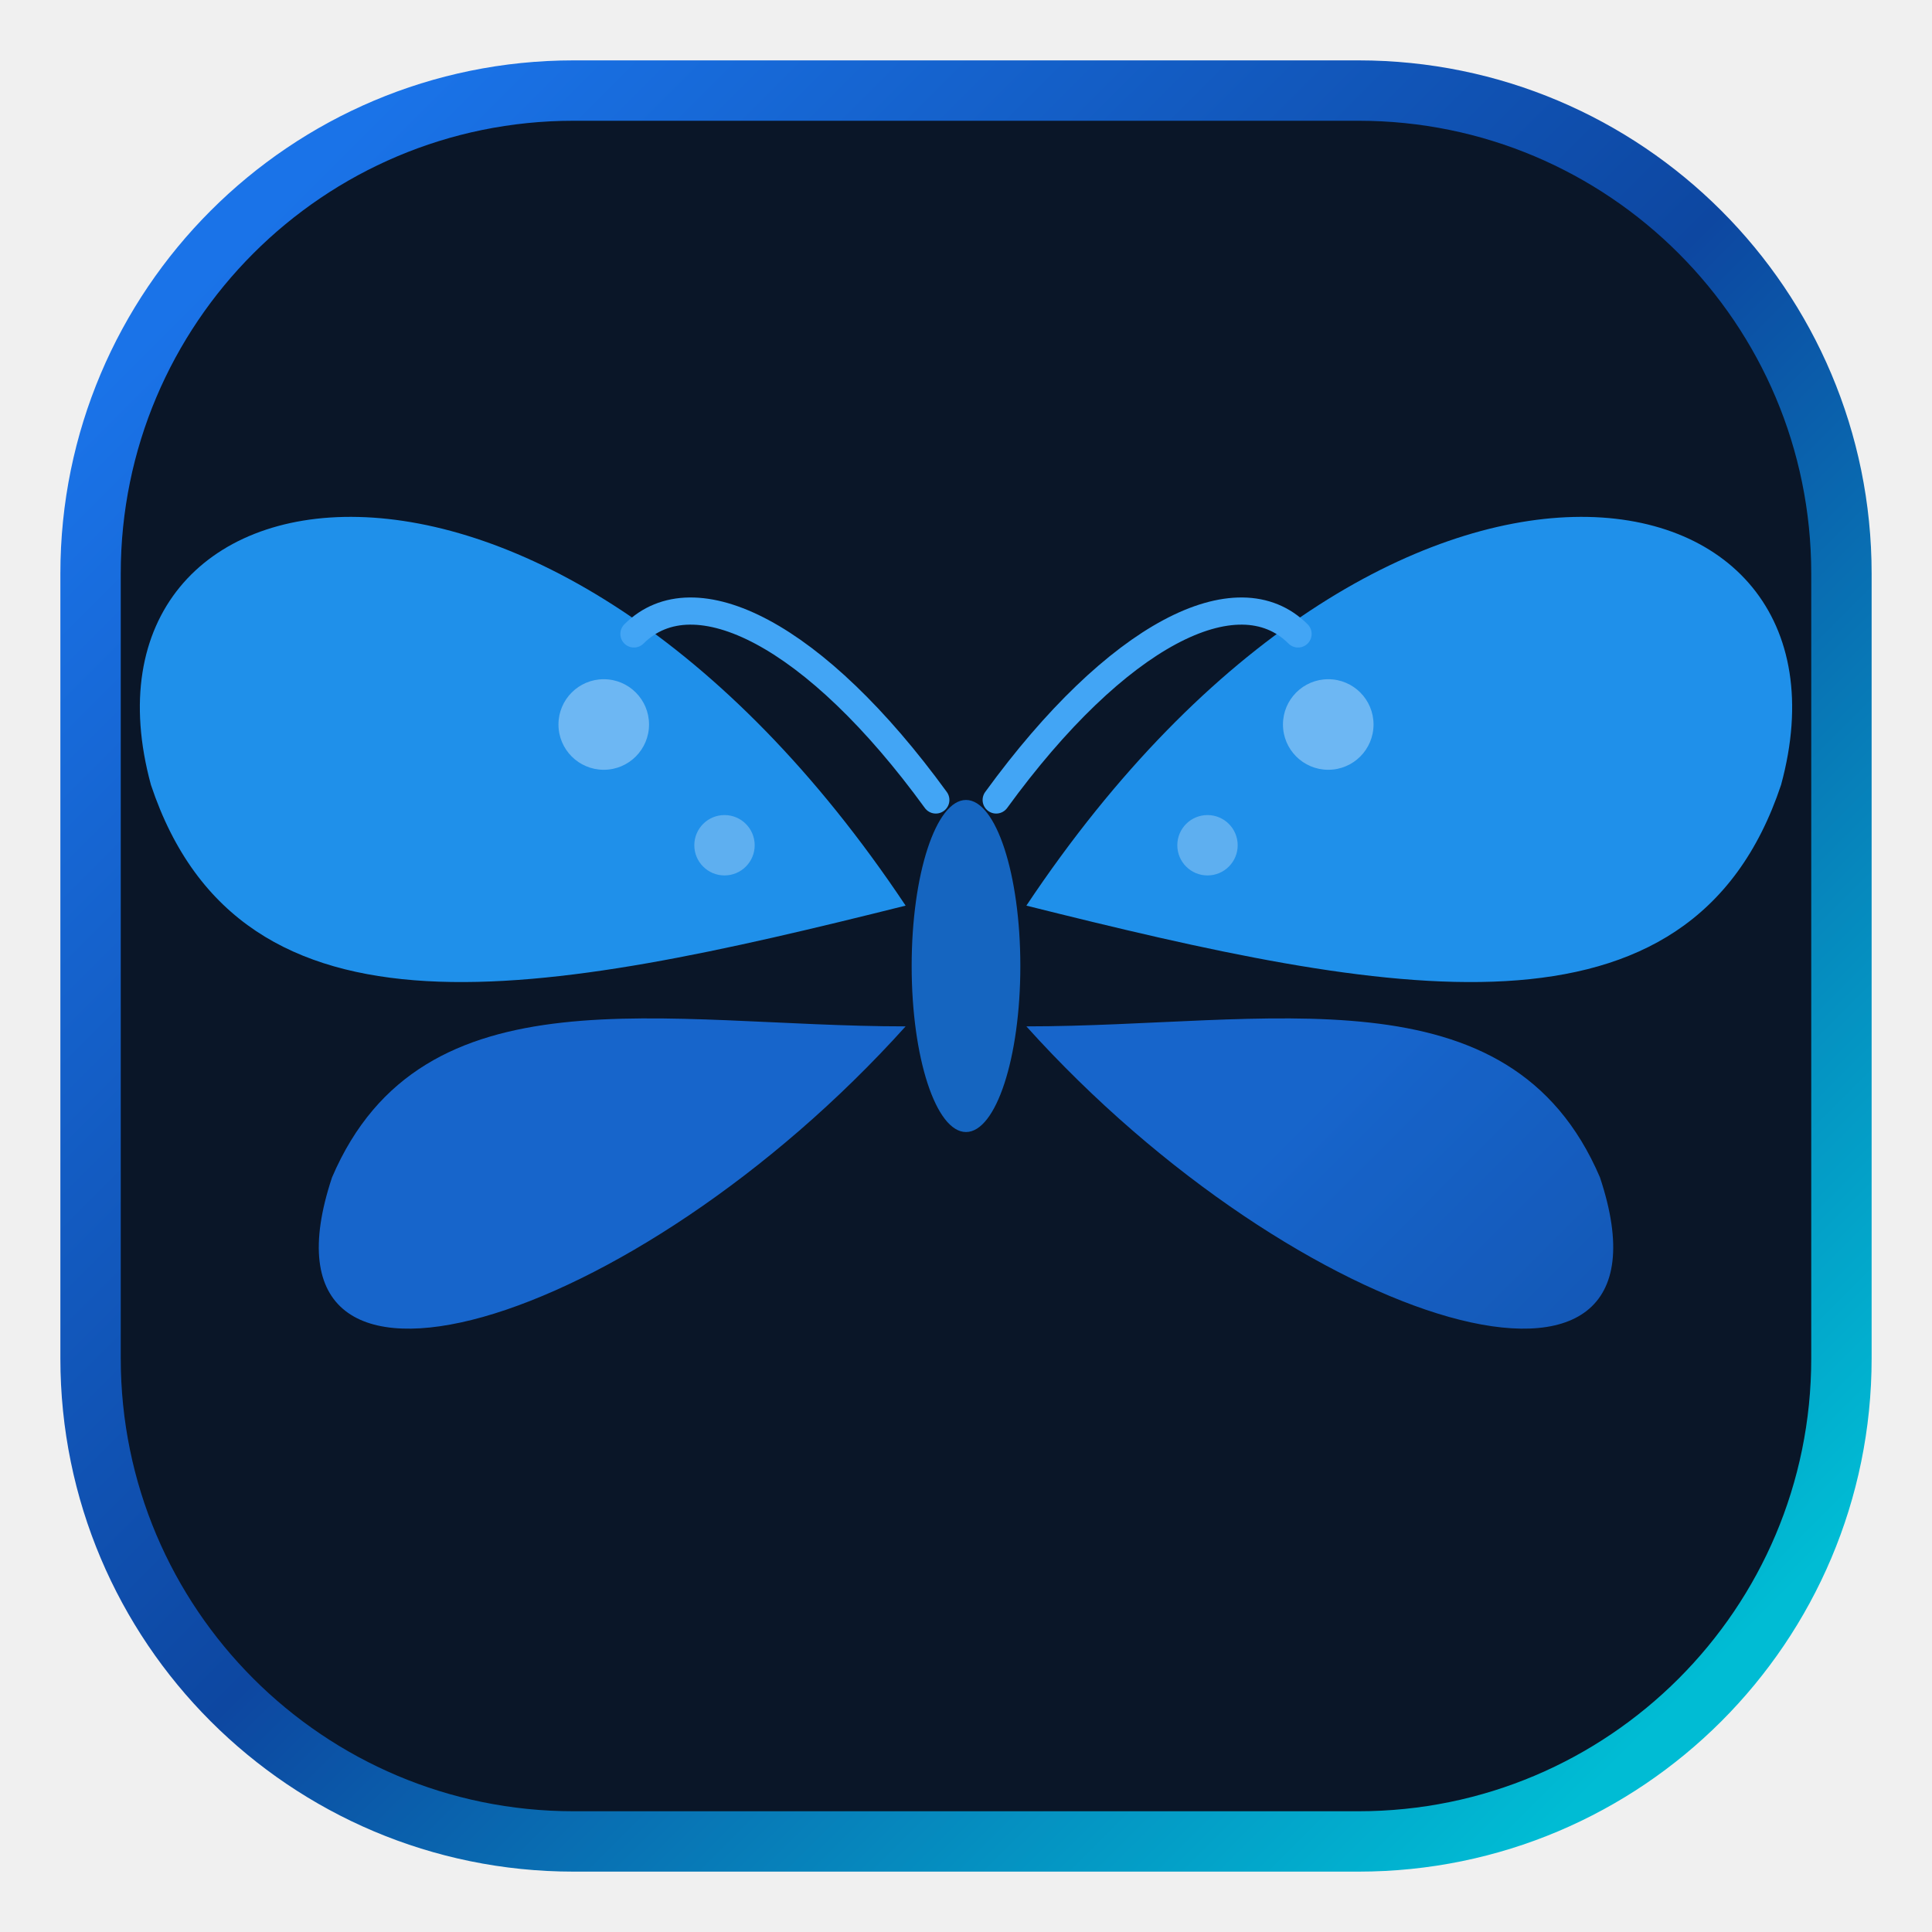
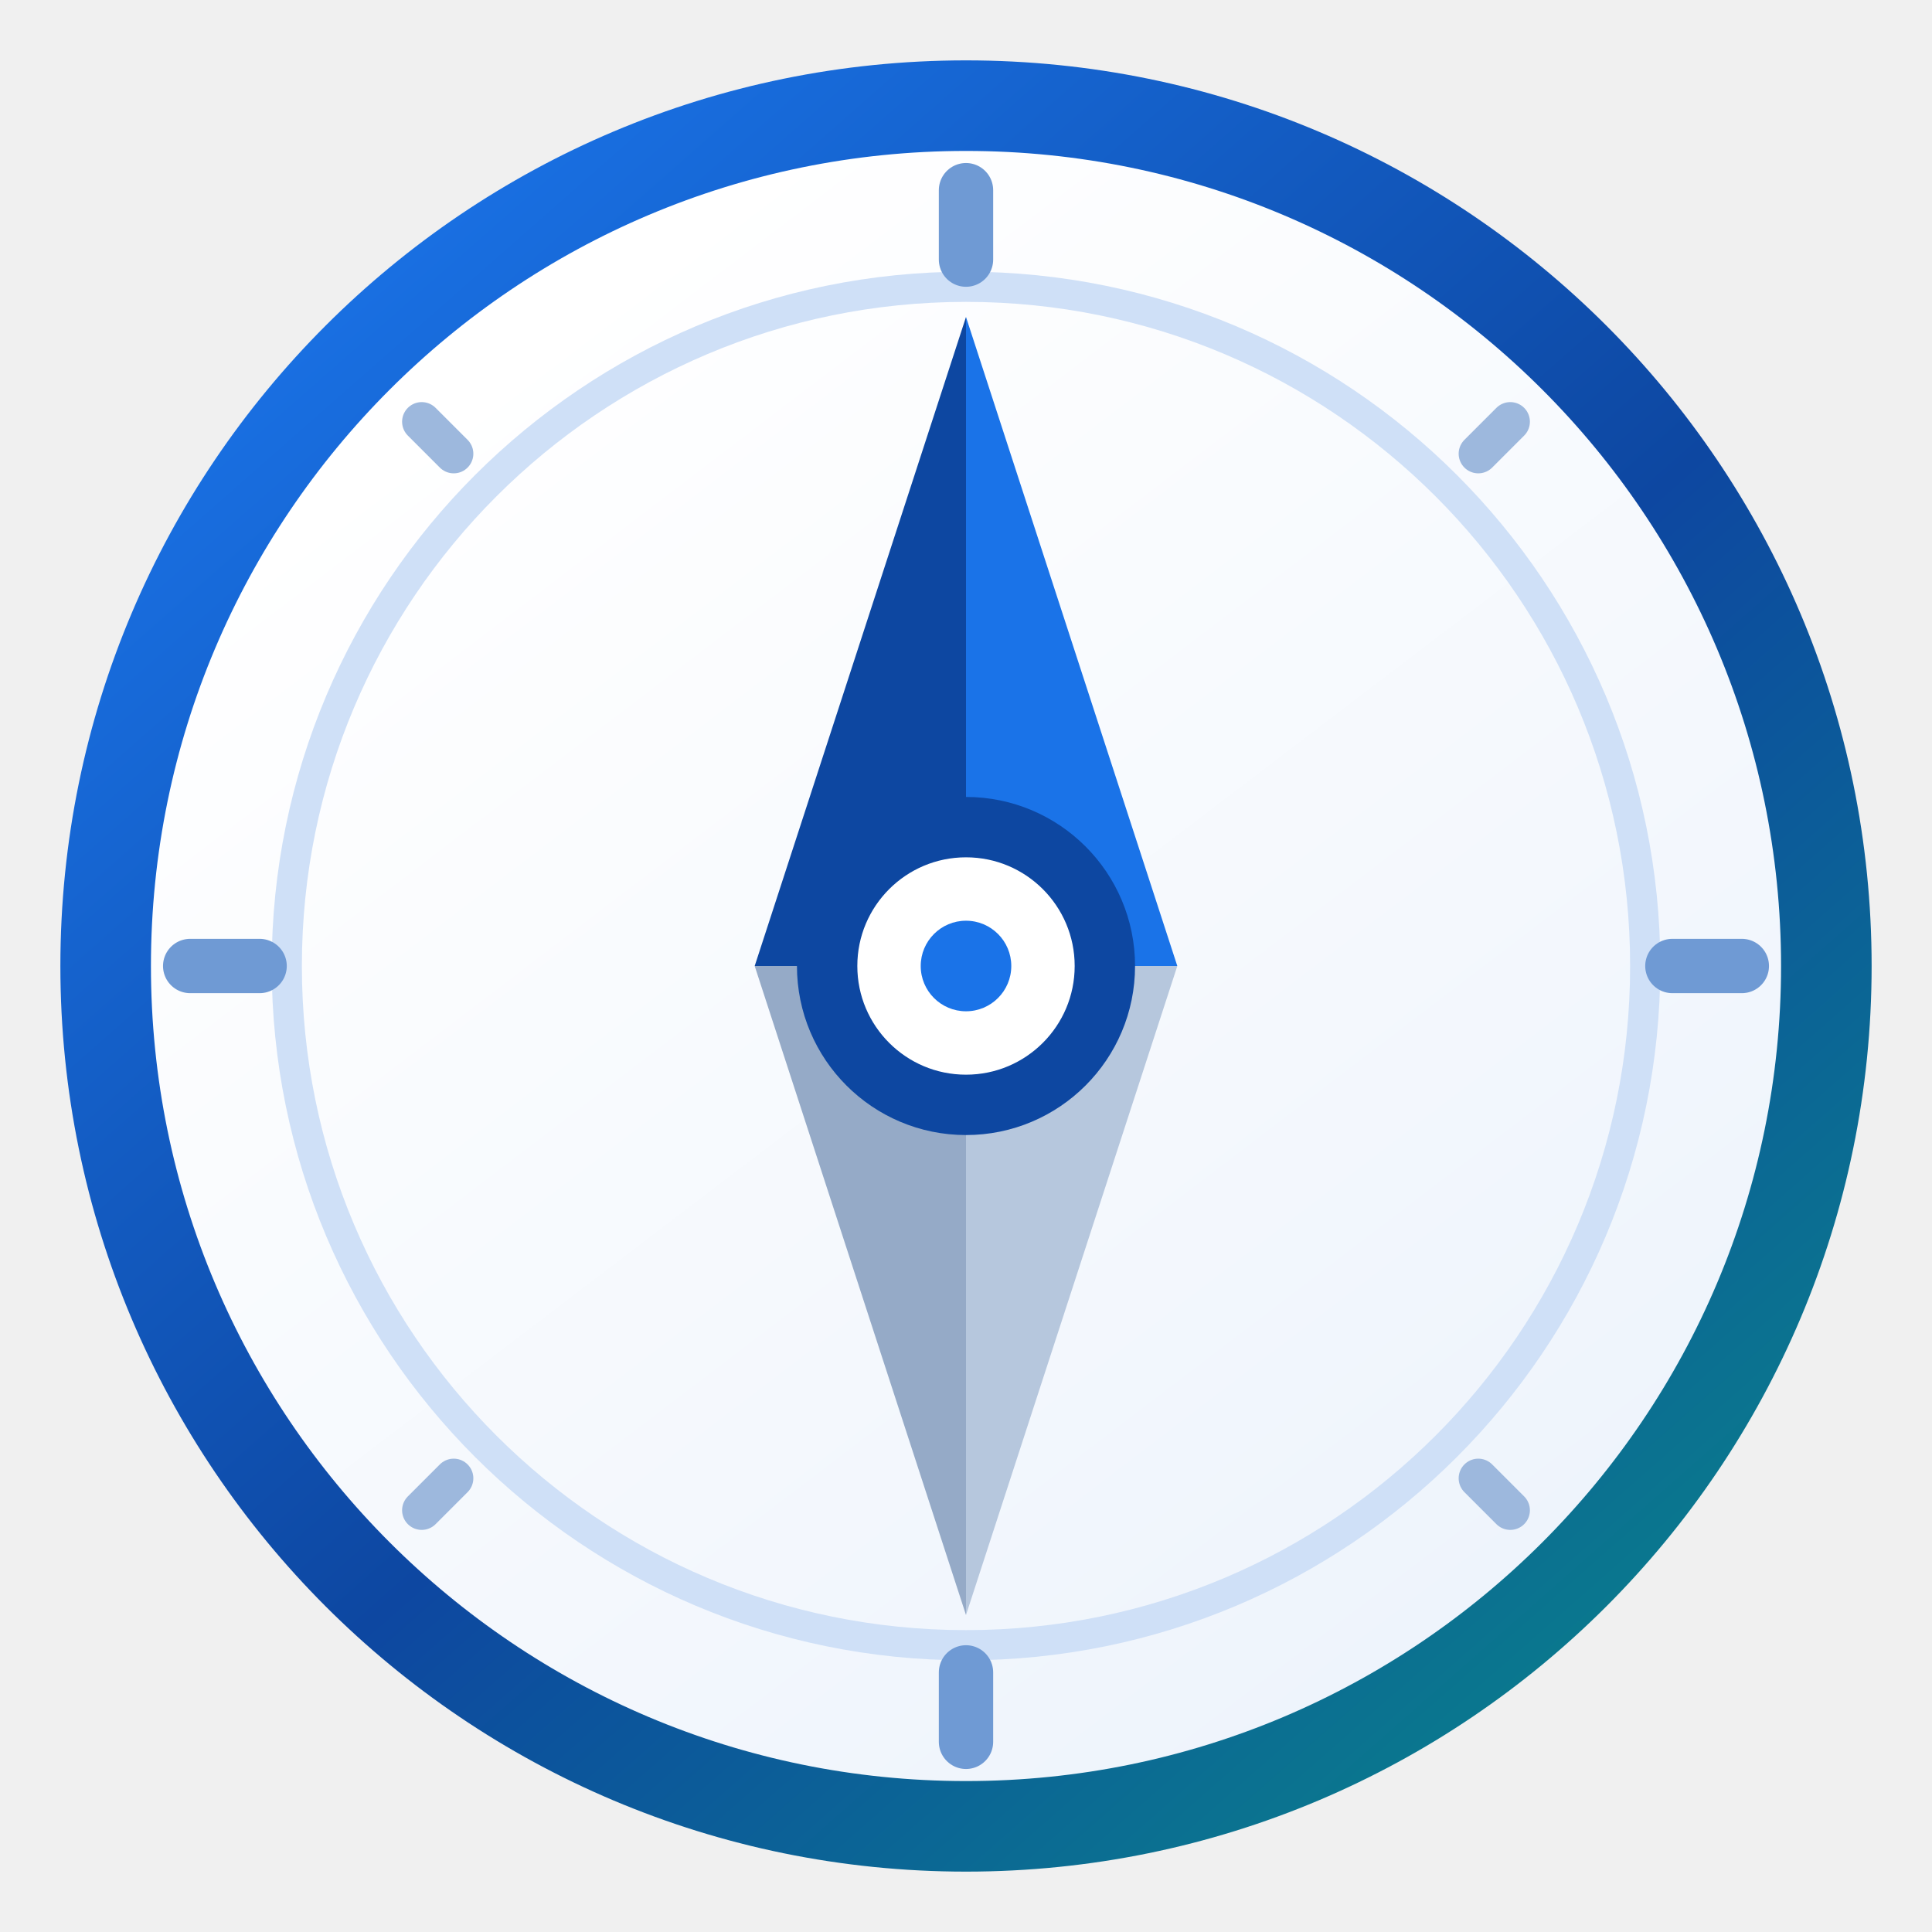
- <svg xmlns="http://www.w3.org/2000/svg" viewBox="0 0 64 64" role="img" aria-labelledby="title">
+ <svg xmlns="http://www.w3.org/2000/svg" viewBox="0 0 64 64" role="img" aria-labelledby="dp-logo-title">
  <defs>
-     <linearGradient id="frame" x1="8" y1="8" x2="56" y2="56" gradientUnits="userSpaceOnUse">
+     <linearGradient id="dp-ring" x1="10" y1="7" x2="54" y2="57" gradientUnits="userSpaceOnUse">
      <stop stop-color="#1a73e8" />
-       <stop offset=".5" stop-color="#0d47a1" />
-       <stop offset="1" stop-color="#00bcd4" />
+       <stop offset=".55" stop-color="#0d47a1" />
+       <stop offset="1" stop-color="#0a7d8c" />
    </linearGradient>
-     <linearGradient id="wing" x1="14" y1="13" x2="50" y2="51" gradientUnits="userSpaceOnUse">
-       <stop stop-color="#2196f3" />
-       <stop offset="1" stop-color="#00acc1" />
+     <linearGradient id="dp-face" x1="16" y1="12" x2="48" y2="54" gradientUnits="userSpaceOnUse">
+       <stop stop-color="#ffffff" />
+       <stop offset="1" stop-color="#eef4fc" />
    </linearGradient>
  </defs>
-   <rect x="3" y="3" width="58" height="58" rx="16" fill="#0a1628" stroke="url(#frame)" stroke-width="2" />
-   <g transform="translate(32,32)">
-     <path d="M-2,-2 C-14,-20 -30,-17 -27,-6 C-24,3 -14,1 -2,-2Z" fill="url(#wing)" opacity="0.95" />
-     <path d="M2,-2 C14,-20 30,-17 27,-6 C24,3 14,1 2,-2Z" fill="url(#wing)" opacity="0.95" />
-     <path d="M-2,2 C-11,12 -24,16 -21,7 C-18,0 -10,2 -2,2Z" fill="url(#frame)" opacity="0.85" />
-     <path d="M2,2 C11,12 24,16 21,7 C18,0 10,2 2,2Z" fill="url(#frame)" opacity="0.85" />
-     <ellipse cx="0" cy="0" rx="1.8" ry="5.5" fill="#1565c0" />
-     <path d="M-1,-5.5 C-5,-11 -9,-13 -11,-11" fill="none" stroke="#42a5f5" stroke-width="0.9" stroke-linecap="round" />
-     <path d="M1,-5.5 C5,-11 9,-13 11,-11" fill="none" stroke="#42a5f5" stroke-width="0.9" stroke-linecap="round" />
-     <circle cx="-12" cy="-8" r="1.5" fill="#bbdefb" opacity="0.5" />
-     <circle cx="12" cy="-8" r="1.5" fill="#bbdefb" opacity="0.5" />
-     <circle cx="-8" cy="-4" r="1" fill="#bbdefb" opacity="0.4" />
-     <circle cx="8" cy="-4" r="1" fill="#bbdefb" opacity="0.4" />
+   <circle cx="32" cy="32" r="28.5" fill="url(#dp-face)" stroke="url(#dp-ring)" stroke-width="3" />
+   <circle cx="32" cy="32" r="22.5" fill="none" stroke="#cfe0f7" stroke-width="1" />
+   <g stroke="#9db8dd" stroke-width="1.3" stroke-linecap="round">
+     <path d="M50.03 13.97 48.97 15.03" />
+     <path d="M50.03 50.03 48.97 48.97" />
+     <path d="M13.97 50.03 15.03 48.97" />
+     <path d="M13.97 13.97 15.03 15.03" />
  </g>
+   <g stroke="#6f9ad4" stroke-width="1.8" stroke-linecap="round">
+     <path d="M32 6.3v2.3" />
+     <path d="M32 55.4v2.3" />
+     <path d="M6.3 32h2.3" />
+     <path d="M55.4 32h2.3" />
+   </g>
+   <path d="M32 10.5 39 32H32Z" fill="#1a73e8" />
+   <path d="M32 10.5 25 32h7Z" fill="#0d47a1" />
+   <path d="M32 53.5 39 32H32Z" fill="#b6c7dd" />
+   <path d="M32 53.5 25 32h7Z" fill="#95aac7" />
+   <circle cx="32" cy="32" r="4.6" fill="#ffffff" stroke="#0d47a1" stroke-width="2" />
+   <circle cx="32" cy="32" r="1.5" fill="#1a73e8" />
</svg>
